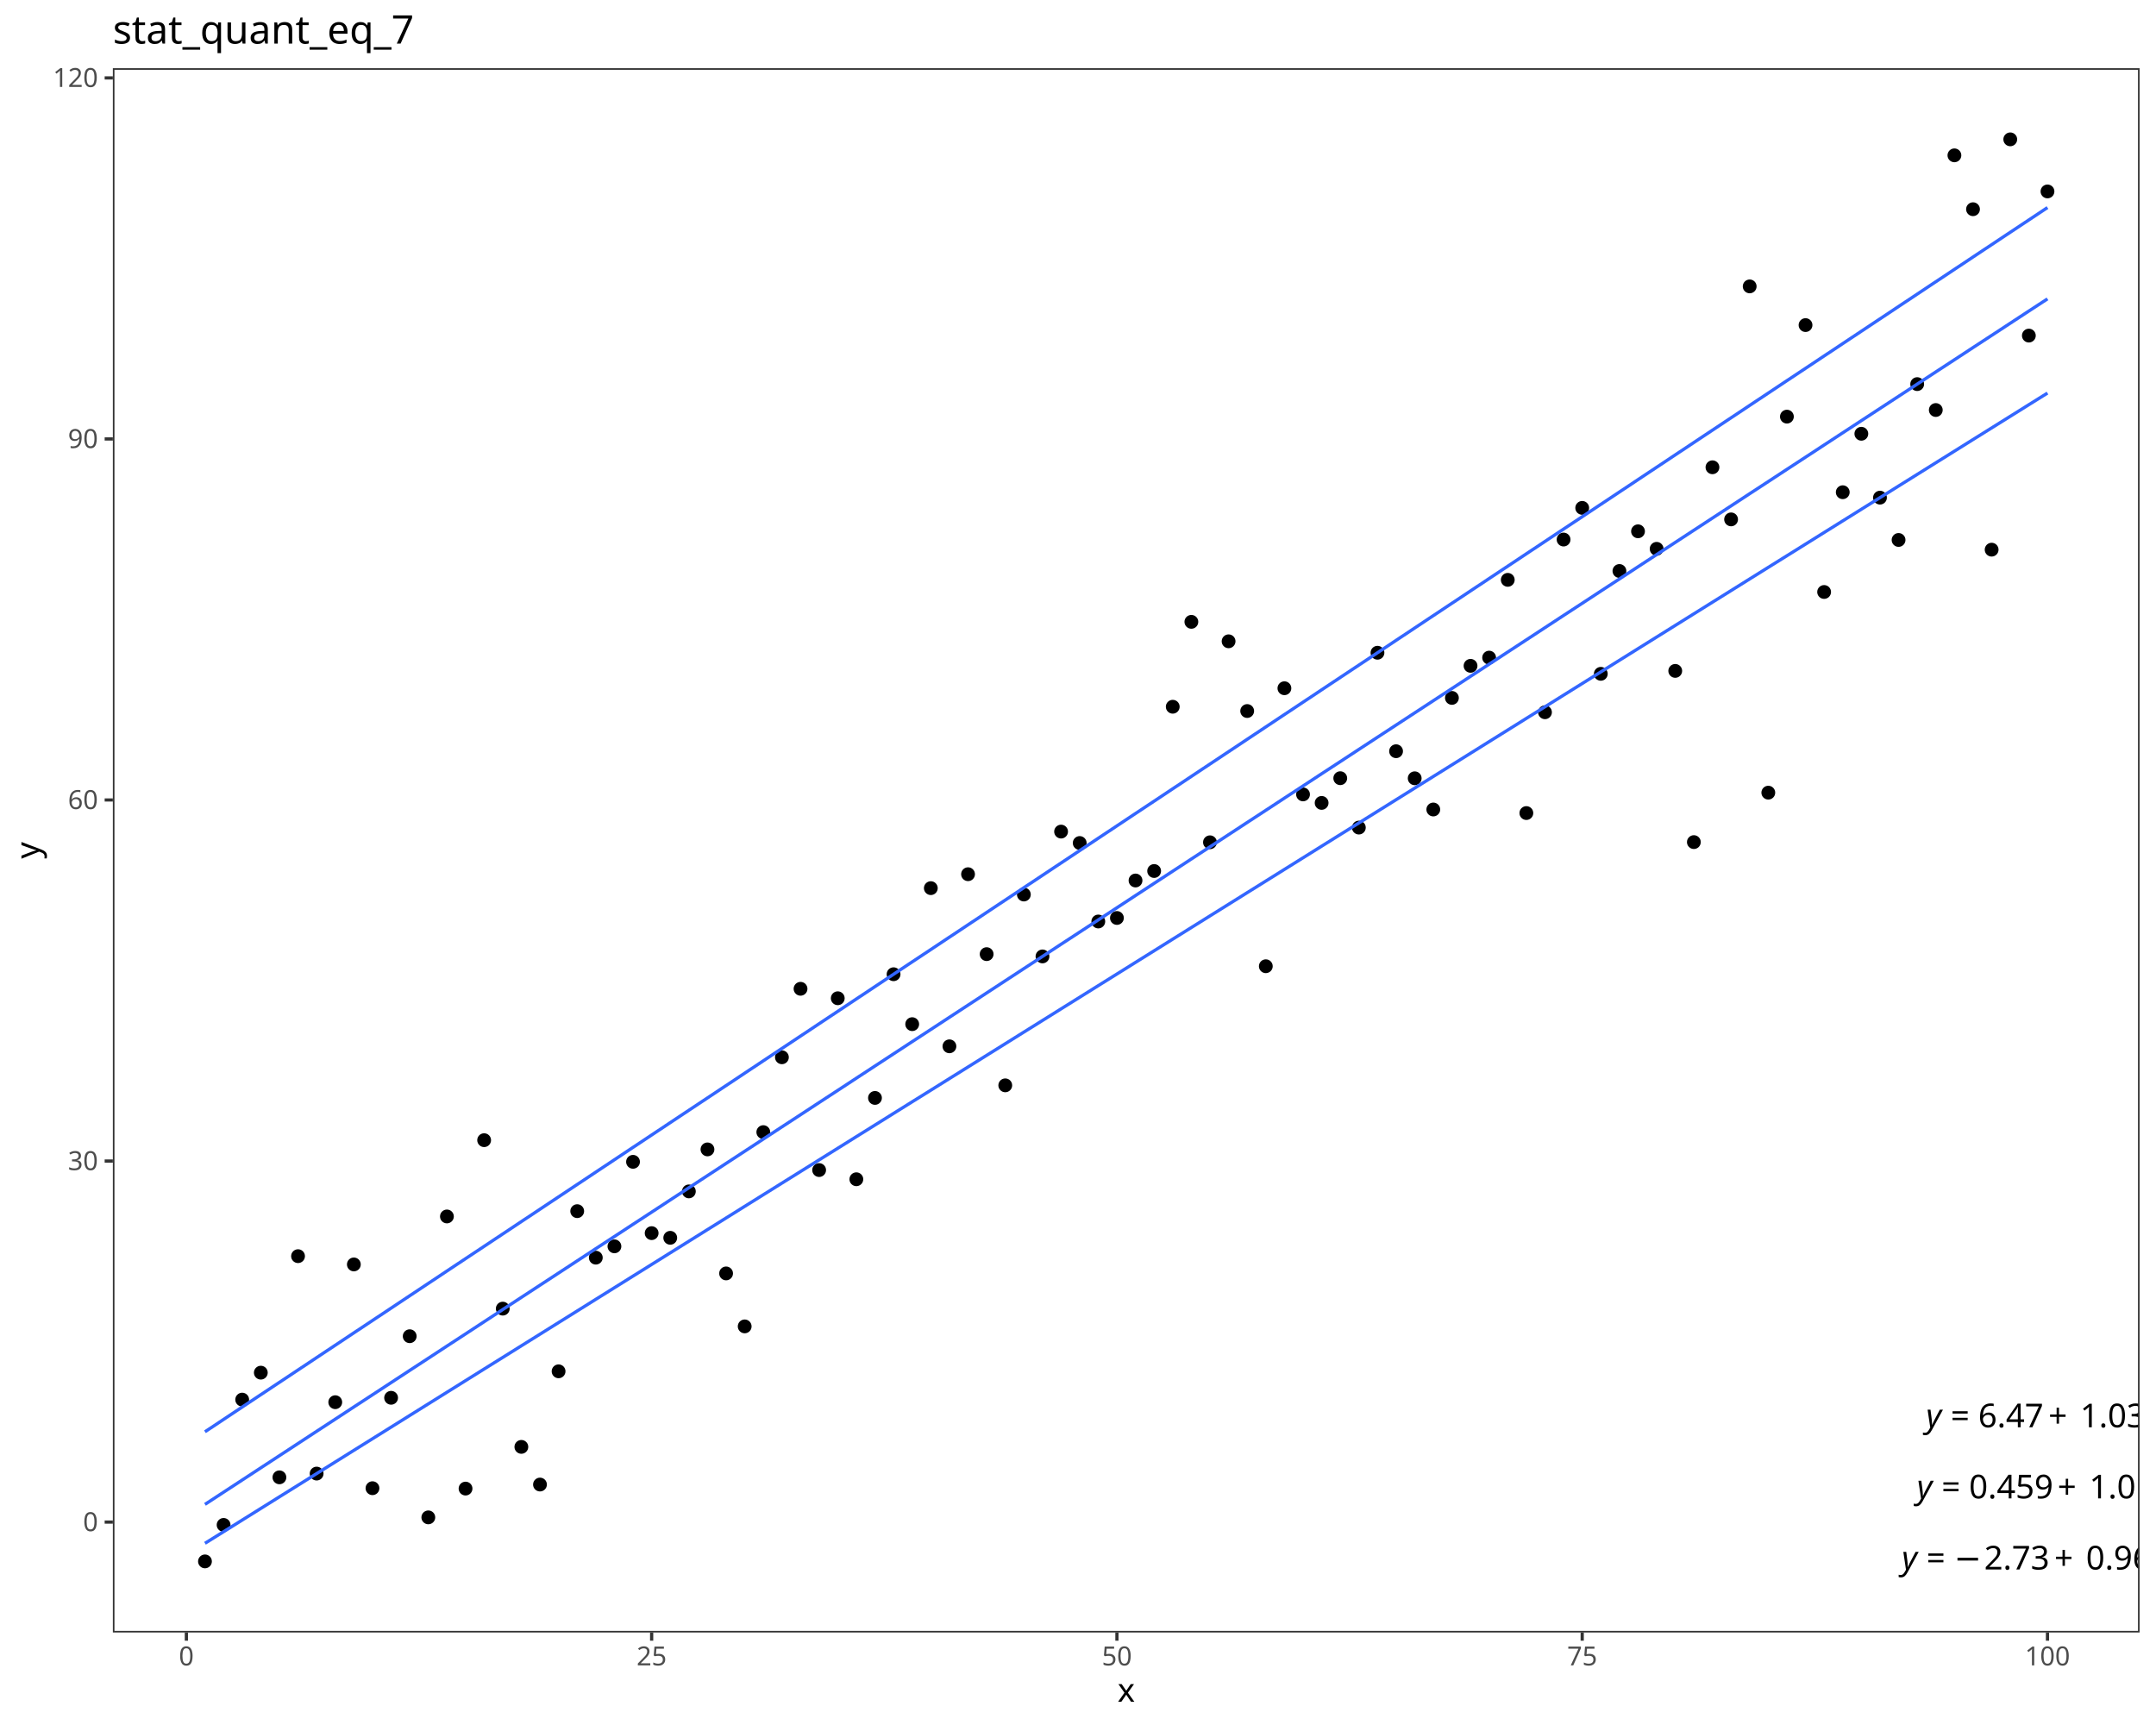
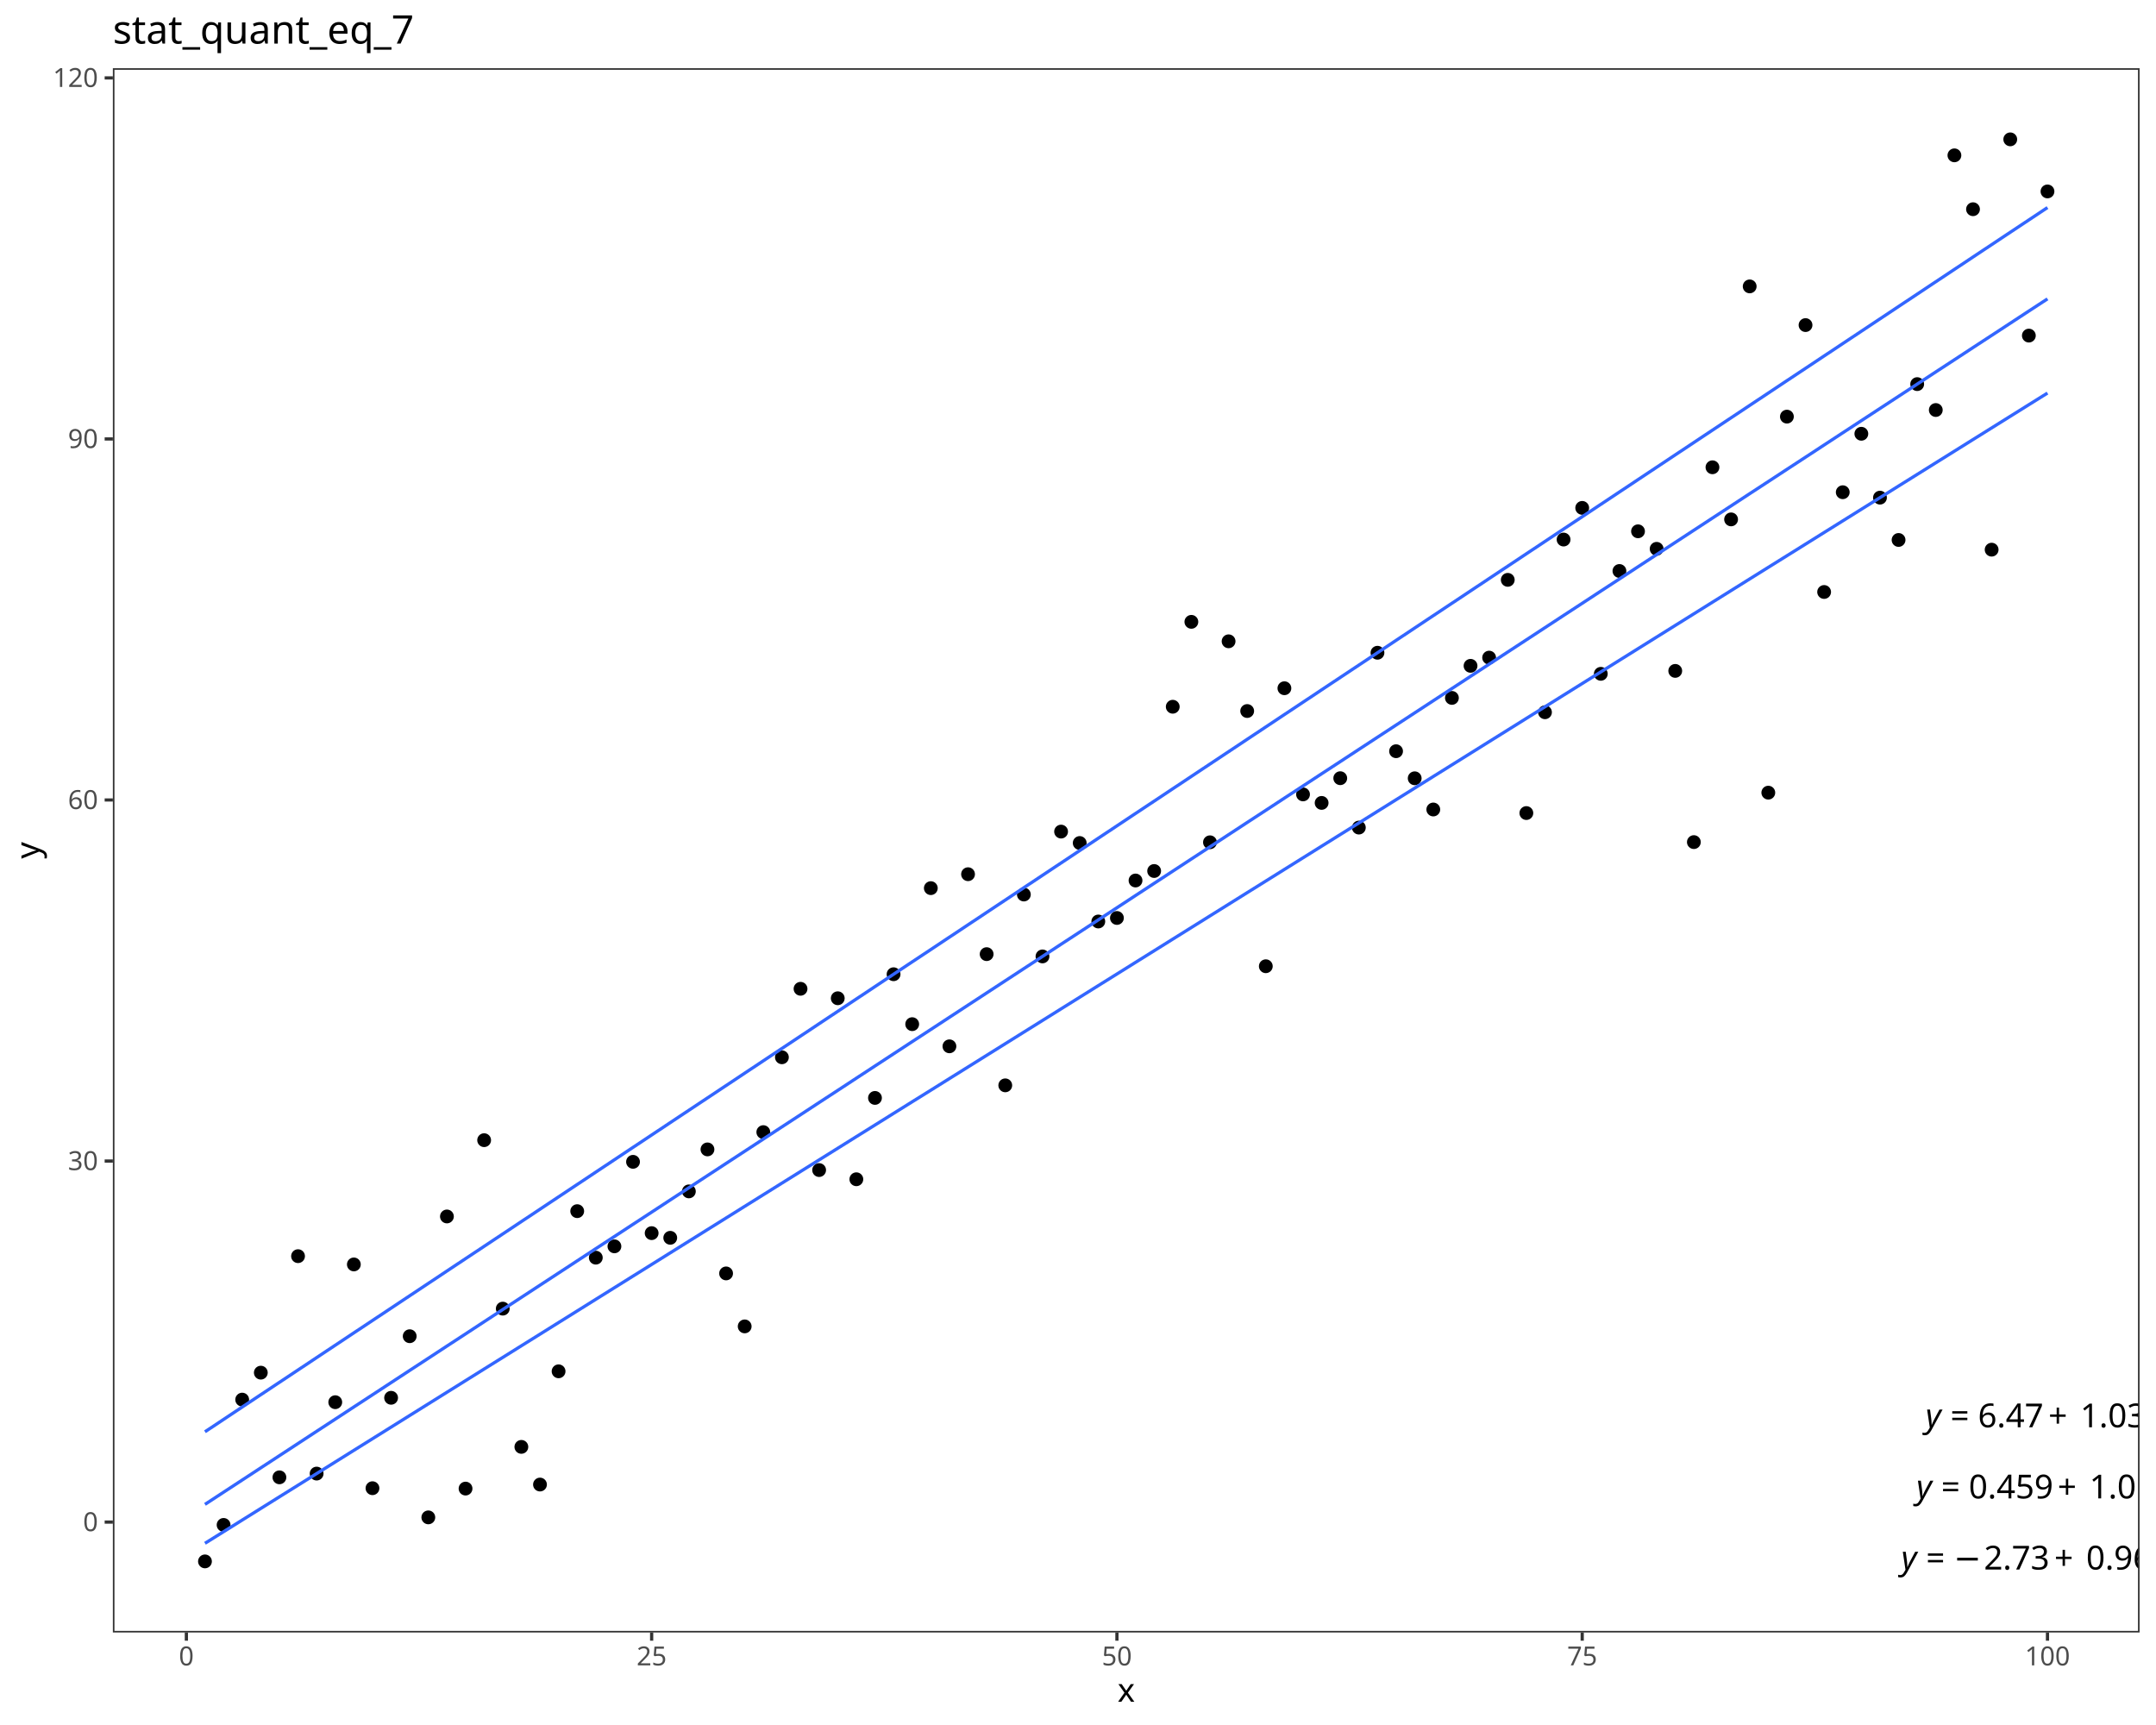
<svg xmlns="http://www.w3.org/2000/svg" class="svglite" data-engine-version="2.0" width="720.00pt" height="576.00pt" viewBox="0 0 720.00 576.00">
  <defs>
    <style type="text/css">
    .svglite line, .svglite polyline, .svglite polygon, .svglite path, .svglite rect, .svglite circle {
      fill: none;
      stroke: #000000;
      stroke-linecap: round;
      stroke-linejoin: round;
      stroke-miterlimit: 10.00;
    }
  </style>
  </defs>
  <rect width="100%" height="100%" style="stroke: none; fill: #FFFFFF;" />
  <defs>
    <clipPath id="cpMC4wMHw3MjAuMDB8MC4wMHw1NzYuMDA=">
      <rect x="0.00" y="0.00" width="720.00" height="576.00" />
    </clipPath>
  </defs>
  <g clip-path="url(#cpMC4wMHw3MjAuMDB8MC4wMHw1NzYuMDA=)">
    <rect x="0.00" y="0.00" width="720.00" height="576.00" style="stroke-width: 1.07; stroke: #FFFFFF; fill: #FFFFFF;" />
  </g>
  <defs>
    <clipPath id="cpMzcuNjl8NzE0LjUyfDIyLjc4fDU0NS4xMQ==">
      <rect x="37.69" y="22.78" width="676.83" height="522.33" />
    </clipPath>
  </defs>
  <g clip-path="url(#cpMzcuNjl8NzE0LjUyfDIyLjc4fDU0NS4xMQ==)">
    <rect x="37.69" y="22.78" width="676.83" height="522.33" style="stroke-width: 1.07; stroke: none; fill: #FFFFFF;" />
    <circle cx="68.45" cy="521.37" r="1.95" style="stroke-width: 0.71; fill: #000000;" />
    <circle cx="74.67" cy="509.19" r="1.95" style="stroke-width: 0.71; fill: #000000;" />
    <circle cx="80.88" cy="467.35" r="1.95" style="stroke-width: 0.71; fill: #000000;" />
    <circle cx="87.10" cy="458.35" r="1.95" style="stroke-width: 0.71; fill: #000000;" />
    <circle cx="93.31" cy="493.30" r="1.95" style="stroke-width: 0.71; fill: #000000;" />
    <circle cx="99.53" cy="419.45" r="1.95" style="stroke-width: 0.71; fill: #000000;" />
    <circle cx="105.74" cy="492.05" r="1.95" style="stroke-width: 0.71; fill: #000000;" />
    <circle cx="111.96" cy="468.21" r="1.95" style="stroke-width: 0.71; fill: #000000;" />
    <circle cx="118.17" cy="422.21" r="1.95" style="stroke-width: 0.71; fill: #000000;" />
    <circle cx="124.39" cy="496.93" r="1.95" style="stroke-width: 0.71; fill: #000000;" />
    <circle cx="130.61" cy="466.74" r="1.95" style="stroke-width: 0.71; fill: #000000;" />
    <circle cx="136.82" cy="446.18" r="1.95" style="stroke-width: 0.71; fill: #000000;" />
    <circle cx="143.04" cy="506.67" r="1.95" style="stroke-width: 0.71; fill: #000000;" />
    <circle cx="149.25" cy="406.19" r="1.95" style="stroke-width: 0.71; fill: #000000;" />
    <circle cx="155.47" cy="497.06" r="1.95" style="stroke-width: 0.71; fill: #000000;" />
    <circle cx="161.68" cy="380.72" r="1.95" style="stroke-width: 0.71; fill: #000000;" />
    <circle cx="167.90" cy="436.97" r="1.95" style="stroke-width: 0.71; fill: #000000;" />
    <circle cx="174.11" cy="483.13" r="1.95" style="stroke-width: 0.71; fill: #000000;" />
    <circle cx="180.33" cy="495.71" r="1.95" style="stroke-width: 0.71; fill: #000000;" />
    <circle cx="186.54" cy="457.90" r="1.95" style="stroke-width: 0.71; fill: #000000;" />
    <circle cx="192.76" cy="404.42" r="1.95" style="stroke-width: 0.71; fill: #000000;" />
    <circle cx="198.97" cy="419.95" r="1.95" style="stroke-width: 0.71; fill: #000000;" />
    <circle cx="205.19" cy="416.17" r="1.95" style="stroke-width: 0.71; fill: #000000;" />
    <circle cx="211.40" cy="387.95" r="1.95" style="stroke-width: 0.71; fill: #000000;" />
    <circle cx="217.62" cy="411.76" r="1.95" style="stroke-width: 0.71; fill: #000000;" />
    <circle cx="223.83" cy="413.32" r="1.95" style="stroke-width: 0.71; fill: #000000;" />
    <circle cx="230.05" cy="397.82" r="1.95" style="stroke-width: 0.71; fill: #000000;" />
    <circle cx="236.26" cy="383.80" r="1.95" style="stroke-width: 0.71; fill: #000000;" />
    <circle cx="242.48" cy="425.21" r="1.95" style="stroke-width: 0.71; fill: #000000;" />
    <circle cx="248.69" cy="442.90" r="1.95" style="stroke-width: 0.71; fill: #000000;" />
    <circle cx="254.91" cy="378.03" r="1.95" style="stroke-width: 0.71; fill: #000000;" />
    <circle cx="261.12" cy="353.04" r="1.95" style="stroke-width: 0.71; fill: #000000;" />
    <circle cx="267.34" cy="330.17" r="1.95" style="stroke-width: 0.71; fill: #000000;" />
    <circle cx="273.55" cy="390.70" r="1.95" style="stroke-width: 0.71; fill: #000000;" />
    <circle cx="279.77" cy="333.33" r="1.95" style="stroke-width: 0.71; fill: #000000;" />
    <circle cx="285.98" cy="393.77" r="1.95" style="stroke-width: 0.71; fill: #000000;" />
    <circle cx="292.20" cy="366.61" r="1.95" style="stroke-width: 0.71; fill: #000000;" />
    <circle cx="298.41" cy="325.31" r="1.95" style="stroke-width: 0.71; fill: #000000;" />
    <circle cx="304.63" cy="341.98" r="1.95" style="stroke-width: 0.71; fill: #000000;" />
    <circle cx="310.85" cy="296.56" r="1.95" style="stroke-width: 0.71; fill: #000000;" />
    <circle cx="317.06" cy="349.38" r="1.95" style="stroke-width: 0.71; fill: #000000;" />
    <circle cx="323.28" cy="291.91" r="1.95" style="stroke-width: 0.71; fill: #000000;" />
    <circle cx="329.49" cy="318.60" r="1.95" style="stroke-width: 0.71; fill: #000000;" />
    <circle cx="335.71" cy="362.41" r="1.95" style="stroke-width: 0.71; fill: #000000;" />
    <circle cx="341.92" cy="298.69" r="1.95" style="stroke-width: 0.71; fill: #000000;" />
    <circle cx="348.14" cy="319.36" r="1.95" style="stroke-width: 0.71; fill: #000000;" />
    <circle cx="354.35" cy="277.68" r="1.95" style="stroke-width: 0.71; fill: #000000;" />
    <circle cx="360.57" cy="281.49" r="1.95" style="stroke-width: 0.71; fill: #000000;" />
    <circle cx="366.78" cy="307.70" r="1.95" style="stroke-width: 0.71; fill: #000000;" />
    <circle cx="373.00" cy="306.52" r="1.95" style="stroke-width: 0.71; fill: #000000;" />
    <circle cx="379.21" cy="294.01" r="1.95" style="stroke-width: 0.71; fill: #000000;" />
    <circle cx="385.43" cy="290.84" r="1.95" style="stroke-width: 0.71; fill: #000000;" />
    <circle cx="391.64" cy="235.99" r="1.95" style="stroke-width: 0.71; fill: #000000;" />
    <circle cx="397.86" cy="207.64" r="1.95" style="stroke-width: 0.71; fill: #000000;" />
    <circle cx="404.07" cy="281.25" r="1.95" style="stroke-width: 0.71; fill: #000000;" />
    <circle cx="410.29" cy="214.14" r="1.95" style="stroke-width: 0.71; fill: #000000;" />
    <circle cx="416.50" cy="237.42" r="1.95" style="stroke-width: 0.71; fill: #000000;" />
    <circle cx="422.72" cy="322.64" r="1.95" style="stroke-width: 0.71; fill: #000000;" />
    <circle cx="428.93" cy="229.81" r="1.95" style="stroke-width: 0.71; fill: #000000;" />
    <circle cx="435.15" cy="265.26" r="1.95" style="stroke-width: 0.71; fill: #000000;" />
    <circle cx="441.36" cy="268.10" r="1.95" style="stroke-width: 0.71; fill: #000000;" />
    <circle cx="447.58" cy="259.85" r="1.95" style="stroke-width: 0.71; fill: #000000;" />
    <circle cx="453.79" cy="276.34" r="1.95" style="stroke-width: 0.71; fill: #000000;" />
    <circle cx="460.01" cy="217.96" r="1.95" style="stroke-width: 0.71; fill: #000000;" />
    <circle cx="466.22" cy="250.84" r="1.95" style="stroke-width: 0.71; fill: #000000;" />
    <circle cx="472.44" cy="259.88" r="1.95" style="stroke-width: 0.71; fill: #000000;" />
    <circle cx="478.65" cy="270.30" r="1.95" style="stroke-width: 0.71; fill: #000000;" />
    <circle cx="484.87" cy="233.04" r="1.95" style="stroke-width: 0.71; fill: #000000;" />
    <circle cx="491.09" cy="222.33" r="1.95" style="stroke-width: 0.71; fill: #000000;" />
    <circle cx="497.30" cy="219.59" r="1.95" style="stroke-width: 0.71; fill: #000000;" />
    <circle cx="503.52" cy="193.62" r="1.95" style="stroke-width: 0.71; fill: #000000;" />
    <circle cx="509.73" cy="271.49" r="1.95" style="stroke-width: 0.71; fill: #000000;" />
    <circle cx="515.95" cy="237.83" r="1.95" style="stroke-width: 0.71; fill: #000000;" />
    <circle cx="522.16" cy="180.16" r="1.95" style="stroke-width: 0.71; fill: #000000;" />
    <circle cx="528.38" cy="169.59" r="1.95" style="stroke-width: 0.71; fill: #000000;" />
    <circle cx="534.59" cy="225.00" r="1.95" style="stroke-width: 0.71; fill: #000000;" />
    <circle cx="540.81" cy="190.66" r="1.95" style="stroke-width: 0.71; fill: #000000;" />
    <circle cx="547.02" cy="177.41" r="1.95" style="stroke-width: 0.71; fill: #000000;" />
    <circle cx="553.24" cy="183.26" r="1.95" style="stroke-width: 0.71; fill: #000000;" />
    <circle cx="559.45" cy="224.02" r="1.95" style="stroke-width: 0.71; fill: #000000;" />
    <circle cx="565.67" cy="281.19" r="1.95" style="stroke-width: 0.71; fill: #000000;" />
    <circle cx="571.88" cy="156.03" r="1.95" style="stroke-width: 0.71; fill: #000000;" />
    <circle cx="578.10" cy="173.43" r="1.95" style="stroke-width: 0.71; fill: #000000;" />
    <circle cx="584.31" cy="95.63" r="1.95" style="stroke-width: 0.71; fill: #000000;" />
    <circle cx="590.53" cy="264.68" r="1.95" style="stroke-width: 0.71; fill: #000000;" />
    <circle cx="596.74" cy="139.12" r="1.95" style="stroke-width: 0.71; fill: #000000;" />
    <circle cx="602.96" cy="108.55" r="1.95" style="stroke-width: 0.71; fill: #000000;" />
    <circle cx="609.17" cy="197.67" r="1.95" style="stroke-width: 0.71; fill: #000000;" />
    <circle cx="615.39" cy="164.36" r="1.95" style="stroke-width: 0.71; fill: #000000;" />
    <circle cx="621.60" cy="144.84" r="1.95" style="stroke-width: 0.71; fill: #000000;" />
    <circle cx="627.82" cy="166.17" r="1.95" style="stroke-width: 0.71; fill: #000000;" />
    <circle cx="634.03" cy="180.30" r="1.95" style="stroke-width: 0.71; fill: #000000;" />
    <circle cx="640.25" cy="128.26" r="1.95" style="stroke-width: 0.71; fill: #000000;" />
    <circle cx="646.46" cy="136.91" r="1.95" style="stroke-width: 0.71; fill: #000000;" />
    <circle cx="652.68" cy="51.87" r="1.95" style="stroke-width: 0.71; fill: #000000;" />
    <circle cx="658.89" cy="69.86" r="1.95" style="stroke-width: 0.71; fill: #000000;" />
    <circle cx="665.11" cy="183.54" r="1.95" style="stroke-width: 0.71; fill: #000000;" />
    <circle cx="671.33" cy="46.53" r="1.95" style="stroke-width: 0.71; fill: #000000;" />
    <circle cx="677.54" cy="112.06" r="1.95" style="stroke-width: 0.71; fill: #000000;" />
    <circle cx="683.76" cy="63.92" r="1.95" style="stroke-width: 0.71; fill: #000000;" />
    <polyline points="68.45,515.33 74.67,511.45 80.88,507.57 87.10,503.69 93.31,499.81 99.53,495.93 105.74,492.05 111.96,488.17 118.17,484.29 124.39,480.41 130.61,476.53 136.82,472.65 143.04,468.77 149.25,464.89 155.47,461.01 161.68,457.13 167.90,453.26 174.11,449.38 180.33,445.50 186.54,441.62 192.76,437.74 198.97,433.86 205.19,429.98 211.40,426.10 217.62,422.22 223.83,418.34 230.05,414.46 236.26,410.58 242.48,406.70 248.69,402.82 254.91,398.94 261.12,395.06 267.34,391.18 273.55,387.30 279.77,383.42 285.98,379.54 292.20,375.66 298.41,371.78 304.63,367.90 310.85,364.03 317.06,360.15 323.28,356.27 329.49,352.39 335.71,348.51 341.92,344.63 348.14,340.75 354.35,336.87 360.57,332.99 366.78,329.11 373.00,325.23 379.21,321.35 385.43,317.47 391.64,313.59 397.86,309.71 404.07,305.83 410.29,301.95 416.50,298.07 422.72,294.19 428.93,290.31 435.15,286.43 441.36,282.55 447.58,278.67 453.79,274.80 460.01,270.92 466.22,267.04 472.44,263.16 478.65,259.28 484.87,255.40 491.09,251.52 497.30,247.64 503.52,243.76 509.73,239.88 515.95,236.00 522.16,232.12 528.38,228.24 534.59,224.36 540.81,220.48 547.02,216.60 553.24,212.72 559.45,208.84 565.67,204.96 571.88,201.08 578.10,197.20 584.31,193.32 590.53,189.44 596.74,185.57 602.96,181.69 609.17,177.81 615.39,173.93 621.60,170.05 627.82,166.17 634.03,162.29 640.25,158.41 646.46,154.53 652.68,150.65 658.89,146.77 665.11,142.89 671.33,139.01 677.54,135.13 683.76,131.25 " style="stroke-width: 1.07; stroke: #3366FF; stroke-linecap: butt;" />
    <polyline points="68.45,502.33 74.67,498.26 80.88,494.20 87.10,490.13 93.31,486.07 99.53,482.00 105.74,477.93 111.96,473.87 118.17,469.80 124.39,465.74 130.61,461.67 136.82,457.60 143.04,453.54 149.25,449.47 155.47,445.41 161.68,441.34 167.90,437.27 174.11,433.21 180.33,429.14 186.54,425.08 192.76,421.01 198.97,416.94 205.19,412.88 211.40,408.81 217.62,404.75 223.83,400.68 230.05,396.61 236.26,392.55 242.48,388.48 248.69,384.42 254.91,380.35 261.12,376.28 267.34,372.22 273.55,368.15 279.77,364.09 285.98,360.02 292.20,355.95 298.41,351.89 304.63,347.82 310.85,343.76 317.06,339.69 323.28,335.62 329.49,331.56 335.71,327.49 341.92,323.43 348.14,319.36 354.35,315.29 360.57,311.23 366.78,307.16 373.00,303.10 379.21,299.03 385.43,294.96 391.64,290.90 397.86,286.83 404.07,282.77 410.29,278.70 416.50,274.63 422.72,270.57 428.93,266.50 435.15,262.44 441.36,258.37 447.58,254.31 453.79,250.24 460.01,246.17 466.22,242.11 472.44,238.04 478.65,233.98 484.87,229.91 491.09,225.84 497.30,221.78 503.52,217.71 509.73,213.65 515.95,209.58 522.16,205.51 528.38,201.45 534.59,197.38 540.81,193.32 547.02,189.25 553.24,185.18 559.45,181.12 565.67,177.05 571.88,172.99 578.10,168.92 584.31,164.85 590.53,160.79 596.74,156.72 602.96,152.66 609.17,148.59 615.39,144.52 621.60,140.46 627.82,136.39 634.03,132.33 640.25,128.26 646.46,124.19 652.68,120.13 658.89,116.06 665.11,112.00 671.33,107.93 677.54,103.86 683.76,99.80 " style="stroke-width: 1.07; stroke: #3366FF; stroke-linecap: butt;" />
    <polyline points="68.45,478.09 74.67,473.96 80.88,469.83 87.10,465.70 93.31,461.58 99.53,457.45 105.74,453.32 111.96,449.19 118.17,445.06 124.39,440.93 130.61,436.80 136.82,432.67 143.04,428.54 149.25,424.41 155.47,420.28 161.68,416.16 167.90,412.03 174.11,407.90 180.33,403.77 186.54,399.64 192.76,395.51 198.97,391.38 205.19,387.25 211.40,383.12 217.62,378.99 223.83,374.86 230.05,370.73 236.26,366.61 242.48,362.48 248.69,358.35 254.91,354.22 261.12,350.09 267.34,345.96 273.55,341.83 279.77,337.70 285.98,333.57 292.20,329.44 298.41,325.31 304.63,321.18 310.85,317.06 317.06,312.93 323.28,308.80 329.49,304.67 335.71,300.54 341.92,296.41 348.14,292.28 354.35,288.15 360.57,284.02 366.78,279.89 373.00,275.76 379.21,271.63 385.43,267.51 391.64,263.38 397.86,259.25 404.07,255.12 410.29,250.99 416.50,246.86 422.72,242.73 428.93,238.60 435.15,234.47 441.36,230.34 447.58,226.21 453.79,222.09 460.01,217.96 466.22,213.83 472.44,209.70 478.65,205.57 484.87,201.44 491.09,197.31 497.30,193.18 503.52,189.05 509.73,184.92 515.95,180.79 522.16,176.66 528.38,172.54 534.59,168.41 540.81,164.28 547.02,160.15 553.24,156.02 559.45,151.89 565.67,147.76 571.88,143.63 578.10,139.50 584.31,135.37 590.53,131.24 596.74,127.11 602.96,122.99 609.17,118.86 615.39,114.73 621.60,110.60 627.82,106.47 634.03,102.34 640.25,98.21 646.46,94.08 652.68,89.95 658.89,85.82 665.11,81.69 671.33,77.56 677.54,73.44 683.76,69.31 " style="stroke-width: 1.07; stroke: #3366FF; stroke-linecap: butt;" />
-     <text x="635.09" y="524.07" style="font-size: 11.00px; font-style: italic; font-family: sans;" textLength="5.50px" lengthAdjust="spacingAndGlyphs">y</text>
-     <text x="640.60" y="524.07" style="font-size: 11.00px; font-family: sans;" textLength="2.75px" lengthAdjust="spacingAndGlyphs"> </text>
-     <text x="643.35" y="524.07" style="font-size: 11.00px; font-family: sans;" textLength="6.43px" lengthAdjust="spacingAndGlyphs">=</text>
-     <text x="649.78" y="524.07" style="font-size: 11.00px; font-family: sans;" textLength="2.75px" lengthAdjust="spacingAndGlyphs"> </text>
-     <text x="652.53" y="524.07" style="font-size: 11.00px; font-family: sans;" textLength="8.55px" lengthAdjust="spacingAndGlyphs">−</text>
-     <text x="662.61" y="524.07" style="font-size: 11.00px; font-family: sans;" textLength="21.41px" lengthAdjust="spacingAndGlyphs">2.73</text>
-     <text x="686.05" y="524.07" style="font-size: 11.00px; font-family: sans;" textLength="8.54px" lengthAdjust="spacingAndGlyphs">+</text>
-     <text x="696.63" y="524.07" style="font-size: 11.00px; font-family: sans;" textLength="27.53px" lengthAdjust="spacingAndGlyphs">0.965</text>
-     <text x="724.16" y="524.07" style="font-size: 11.00px; font-family: sans;" textLength="2.75px" lengthAdjust="spacingAndGlyphs"> </text>
-     <text x="726.91" y="524.07" style="font-size: 11.00px; font-style: italic; font-family: sans;" textLength="5.50px" lengthAdjust="spacingAndGlyphs">x</text>
-     <text x="640.13" y="500.33" style="font-size: 11.00px; font-style: italic; font-family: sans;" textLength="5.50px" lengthAdjust="spacingAndGlyphs">y</text>
-     <text x="645.64" y="500.33" style="font-size: 11.00px; font-family: sans;" textLength="2.75px" lengthAdjust="spacingAndGlyphs"> </text>
-     <text x="648.39" y="500.33" style="font-size: 11.00px; font-family: sans;" textLength="6.43px" lengthAdjust="spacingAndGlyphs">=</text>
-     <text x="654.82" y="500.33" style="font-size: 11.00px; font-family: sans;" textLength="2.75px" lengthAdjust="spacingAndGlyphs"> </text>
-     <text x="657.57" y="500.33" style="font-size: 11.00px; font-family: sans;" textLength="27.53px" lengthAdjust="spacingAndGlyphs">0.459</text>
-     <text x="687.13" y="500.33" style="font-size: 11.00px; font-family: sans;" textLength="8.54px" lengthAdjust="spacingAndGlyphs">+</text>
-     <text x="697.71" y="500.33" style="font-size: 11.00px; font-family: sans;" textLength="21.41px" lengthAdjust="spacingAndGlyphs">1.01</text>
-     <text x="719.12" y="500.33" style="font-size: 11.00px; font-family: sans;" textLength="2.75px" lengthAdjust="spacingAndGlyphs"> </text>
-     <text x="721.87" y="500.33" style="font-size: 11.00px; font-style: italic; font-family: sans;" textLength="5.50px" lengthAdjust="spacingAndGlyphs">x</text>
-     <text x="643.19" y="476.59" style="font-size: 11.00px; font-style: italic; font-family: sans;" textLength="5.50px" lengthAdjust="spacingAndGlyphs">y</text>
-     <text x="648.70" y="476.59" style="font-size: 11.00px; font-family: sans;" textLength="2.75px" lengthAdjust="spacingAndGlyphs"> </text>
-     <text x="651.45" y="476.59" style="font-size: 11.00px; font-family: sans;" textLength="6.43px" lengthAdjust="spacingAndGlyphs">=</text>
-     <text x="657.88" y="476.59" style="font-size: 11.00px; font-family: sans;" textLength="2.75px" lengthAdjust="spacingAndGlyphs"> </text>
-     <text x="660.63" y="476.59" style="font-size: 11.00px; font-family: sans;" textLength="21.41px" lengthAdjust="spacingAndGlyphs">6.47</text>
-     <text x="684.08" y="476.59" style="font-size: 11.00px; font-family: sans;" textLength="8.54px" lengthAdjust="spacingAndGlyphs">+</text>
-     <text x="694.65" y="476.59" style="font-size: 11.00px; font-family: sans;" textLength="21.41px" lengthAdjust="spacingAndGlyphs">1.03</text>
-     <text x="716.06" y="476.59" style="font-size: 11.00px; font-family: sans;" textLength="2.75px" lengthAdjust="spacingAndGlyphs"> </text>
-     <text x="718.82" y="476.59" style="font-size: 11.00px; font-style: italic; font-family: sans;" textLength="5.50px" lengthAdjust="spacingAndGlyphs">x</text>
+     <text x="634.92" y="524.08" style="font-size: 11.04px; font-style: italic; font-family: sans;" textLength="5.52px" lengthAdjust="spacingAndGlyphs">y</text>
+     <text x="640.44" y="524.08" style="font-size: 11.04px; font-family: sans;" textLength="2.76px" lengthAdjust="spacingAndGlyphs"> </text>
+     <text x="643.21" y="524.08" style="font-size: 11.04px; font-family: sans;" textLength="6.45px" lengthAdjust="spacingAndGlyphs">=</text>
+     <text x="649.66" y="524.08" style="font-size: 11.04px; font-family: sans;" textLength="2.76px" lengthAdjust="spacingAndGlyphs"> </text>
+     <text x="652.42" y="524.08" style="font-size: 11.04px; font-family: sans;" textLength="8.58px" lengthAdjust="spacingAndGlyphs">−</text>
+     <text x="662.53" y="524.08" style="font-size: 11.04px; font-family: sans;" textLength="21.49px" lengthAdjust="spacingAndGlyphs">2.73</text>
+     <text x="686.06" y="524.08" style="font-size: 11.04px; font-family: sans;" textLength="8.57px" lengthAdjust="spacingAndGlyphs">+</text>
+     <text x="696.68" y="524.08" style="font-size: 11.04px; font-family: sans;" textLength="27.63px" lengthAdjust="spacingAndGlyphs">0.965</text>
+     <text x="724.31" y="524.08" style="font-size: 11.04px; font-family: sans;" textLength="2.76px" lengthAdjust="spacingAndGlyphs"> </text>
+     <text x="727.07" y="524.08" style="font-size: 11.04px; font-style: italic; font-family: sans;" textLength="5.52px" lengthAdjust="spacingAndGlyphs">x</text>
+     <text x="639.97" y="500.34" style="font-size: 11.04px; font-style: italic; font-family: sans;" textLength="5.52px" lengthAdjust="spacingAndGlyphs">y</text>
+     <text x="645.50" y="500.34" style="font-size: 11.04px; font-family: sans;" textLength="2.76px" lengthAdjust="spacingAndGlyphs"> </text>
+     <text x="648.26" y="500.34" style="font-size: 11.04px; font-family: sans;" textLength="6.45px" lengthAdjust="spacingAndGlyphs">=</text>
+     <text x="654.71" y="500.34" style="font-size: 11.04px; font-family: sans;" textLength="2.76px" lengthAdjust="spacingAndGlyphs"> </text>
+     <text x="657.47" y="500.34" style="font-size: 11.04px; font-family: sans;" textLength="27.63px" lengthAdjust="spacingAndGlyphs">0.459</text>
+     <text x="687.15" y="500.34" style="font-size: 11.04px; font-family: sans;" textLength="8.57px" lengthAdjust="spacingAndGlyphs">+</text>
+     <text x="697.76" y="500.34" style="font-size: 11.04px; font-family: sans;" textLength="21.49px" lengthAdjust="spacingAndGlyphs">1.01</text>
+     <text x="719.25" y="500.34" style="font-size: 11.04px; font-family: sans;" textLength="2.76px" lengthAdjust="spacingAndGlyphs"> </text>
+     <text x="722.01" y="500.34" style="font-size: 11.04px; font-style: italic; font-family: sans;" textLength="5.52px" lengthAdjust="spacingAndGlyphs">x</text>
+     <text x="643.04" y="476.59" style="font-size: 11.04px; font-style: italic; font-family: sans;" textLength="5.52px" lengthAdjust="spacingAndGlyphs">y</text>
+     <text x="648.57" y="476.59" style="font-size: 11.04px; font-family: sans;" textLength="2.76px" lengthAdjust="spacingAndGlyphs"> </text>
+     <text x="651.33" y="476.59" style="font-size: 11.04px; font-family: sans;" textLength="6.45px" lengthAdjust="spacingAndGlyphs">=</text>
+     <text x="657.78" y="476.59" style="font-size: 11.04px; font-family: sans;" textLength="2.76px" lengthAdjust="spacingAndGlyphs"> </text>
+     <text x="660.54" y="476.59" style="font-size: 11.04px; font-family: sans;" textLength="21.49px" lengthAdjust="spacingAndGlyphs">6.47</text>
+     <text x="684.08" y="476.59" style="font-size: 11.04px; font-family: sans;" textLength="8.57px" lengthAdjust="spacingAndGlyphs">+</text>
+     <text x="694.69" y="476.59" style="font-size: 11.04px; font-family: sans;" textLength="21.49px" lengthAdjust="spacingAndGlyphs">1.03</text>
+     <text x="716.18" y="476.59" style="font-size: 11.04px; font-family: sans;" textLength="2.76px" lengthAdjust="spacingAndGlyphs"> </text>
+     <text x="718.94" y="476.59" style="font-size: 11.04px; font-style: italic; font-family: sans;" textLength="5.52px" lengthAdjust="spacingAndGlyphs">x</text>
    <rect x="37.69" y="22.78" width="676.83" height="522.33" style="stroke-width: 1.07; stroke: #333333;" />
  </g>
  <g clip-path="url(#cpMC4wMHw3MjAuMDB8MC4wMHw1NzYuMDA=)">
    <text x="32.76" y="511.27" text-anchor="end" style="font-size: 8.80px; fill: #4D4D4D; font-family: sans;" textLength="4.89px" lengthAdjust="spacingAndGlyphs">0</text>
    <text x="32.76" y="390.71" text-anchor="end" style="font-size: 8.80px; fill: #4D4D4D; font-family: sans;" textLength="9.79px" lengthAdjust="spacingAndGlyphs">30</text>
    <text x="32.76" y="270.15" text-anchor="end" style="font-size: 8.80px; fill: #4D4D4D; font-family: sans;" textLength="9.79px" lengthAdjust="spacingAndGlyphs">60</text>
    <text x="32.76" y="149.59" text-anchor="end" style="font-size: 8.80px; fill: #4D4D4D; font-family: sans;" textLength="9.79px" lengthAdjust="spacingAndGlyphs">90</text>
    <text x="32.76" y="29.04" text-anchor="end" style="font-size: 8.80px; fill: #4D4D4D; font-family: sans;" textLength="14.68px" lengthAdjust="spacingAndGlyphs">120</text>
    <polyline points="34.95,508.24 37.69,508.24 " style="stroke-width: 1.07; stroke: #333333; stroke-linecap: butt;" />
    <polyline points="34.95,387.68 37.69,387.68 " style="stroke-width: 1.07; stroke: #333333; stroke-linecap: butt;" />
    <polyline points="34.95,267.12 37.69,267.12 " style="stroke-width: 1.07; stroke: #333333; stroke-linecap: butt;" />
    <polyline points="34.95,146.57 37.69,146.57 " style="stroke-width: 1.07; stroke: #333333; stroke-linecap: butt;" />
    <polyline points="34.95,26.01 37.69,26.01 " style="stroke-width: 1.07; stroke: #333333; stroke-linecap: butt;" />
    <polyline points="62.24,547.85 62.24,545.11 " style="stroke-width: 1.07; stroke: #333333; stroke-linecap: butt;" />
    <polyline points="217.62,547.85 217.62,545.11 " style="stroke-width: 1.07; stroke: #333333; stroke-linecap: butt;" />
    <polyline points="373.00,547.85 373.00,545.11 " style="stroke-width: 1.07; stroke: #333333; stroke-linecap: butt;" />
    <polyline points="528.38,547.85 528.38,545.11 " style="stroke-width: 1.07; stroke: #333333; stroke-linecap: butt;" />
    <polyline points="683.76,547.85 683.76,545.11 " style="stroke-width: 1.07; stroke: #333333; stroke-linecap: butt;" />
    <text x="62.24" y="556.10" text-anchor="middle" style="font-size: 8.80px; fill: #4D4D4D; font-family: sans;" textLength="4.89px" lengthAdjust="spacingAndGlyphs">0</text>
    <text x="217.62" y="556.10" text-anchor="middle" style="font-size: 8.80px; fill: #4D4D4D; font-family: sans;" textLength="9.79px" lengthAdjust="spacingAndGlyphs">25</text>
    <text x="373.00" y="556.10" text-anchor="middle" style="font-size: 8.80px; fill: #4D4D4D; font-family: sans;" textLength="9.79px" lengthAdjust="spacingAndGlyphs">50</text>
    <text x="528.38" y="556.10" text-anchor="middle" style="font-size: 8.80px; fill: #4D4D4D; font-family: sans;" textLength="9.79px" lengthAdjust="spacingAndGlyphs">75</text>
    <text x="683.76" y="556.10" text-anchor="middle" style="font-size: 8.80px; fill: #4D4D4D; font-family: sans;" textLength="14.68px" lengthAdjust="spacingAndGlyphs">100</text>
    <text x="376.10" y="568.24" text-anchor="middle" style="font-size: 11.00px; font-family: sans;" textLength="5.50px" lengthAdjust="spacingAndGlyphs">x</text>
    <text transform="translate(13.05,283.95) rotate(-90)" text-anchor="middle" style="font-size: 11.00px; font-family: sans;" textLength="5.50px" lengthAdjust="spacingAndGlyphs">y</text>
    <text x="37.69" y="14.56" style="font-size: 13.20px; font-family: sans;" textLength="98.37px" lengthAdjust="spacingAndGlyphs">stat_quant_eq_7</text>
  </g>
</svg>
